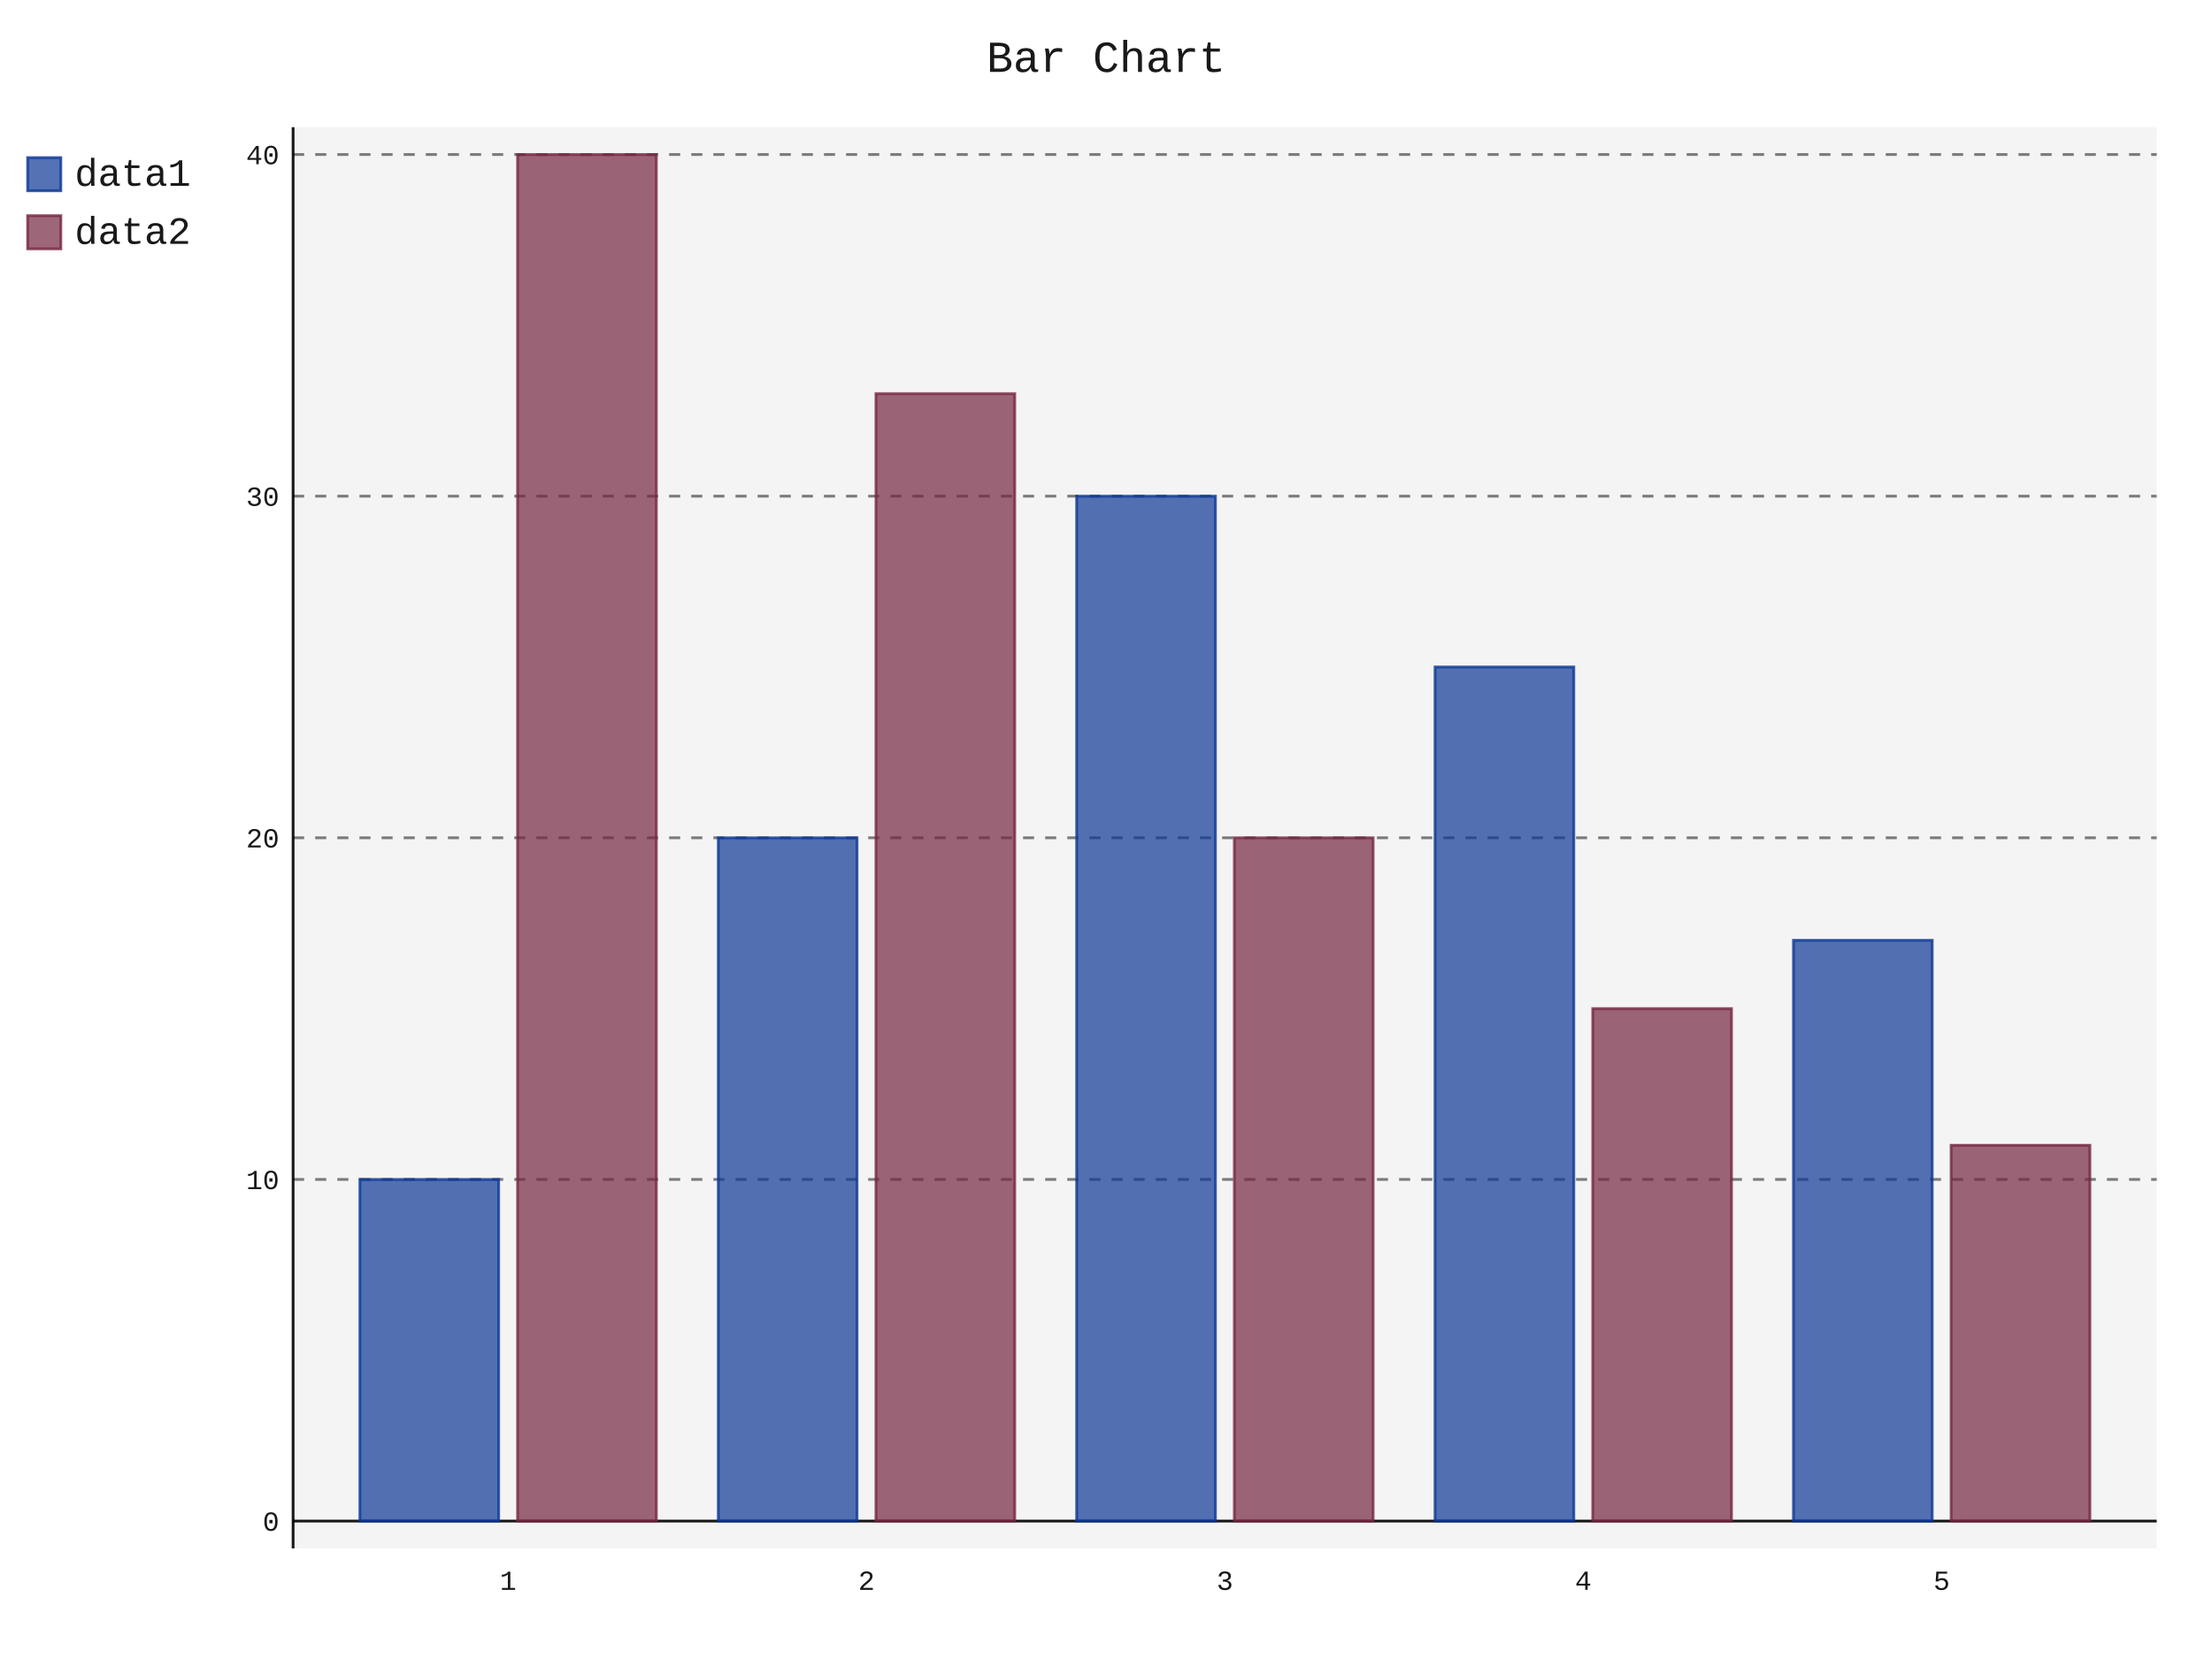
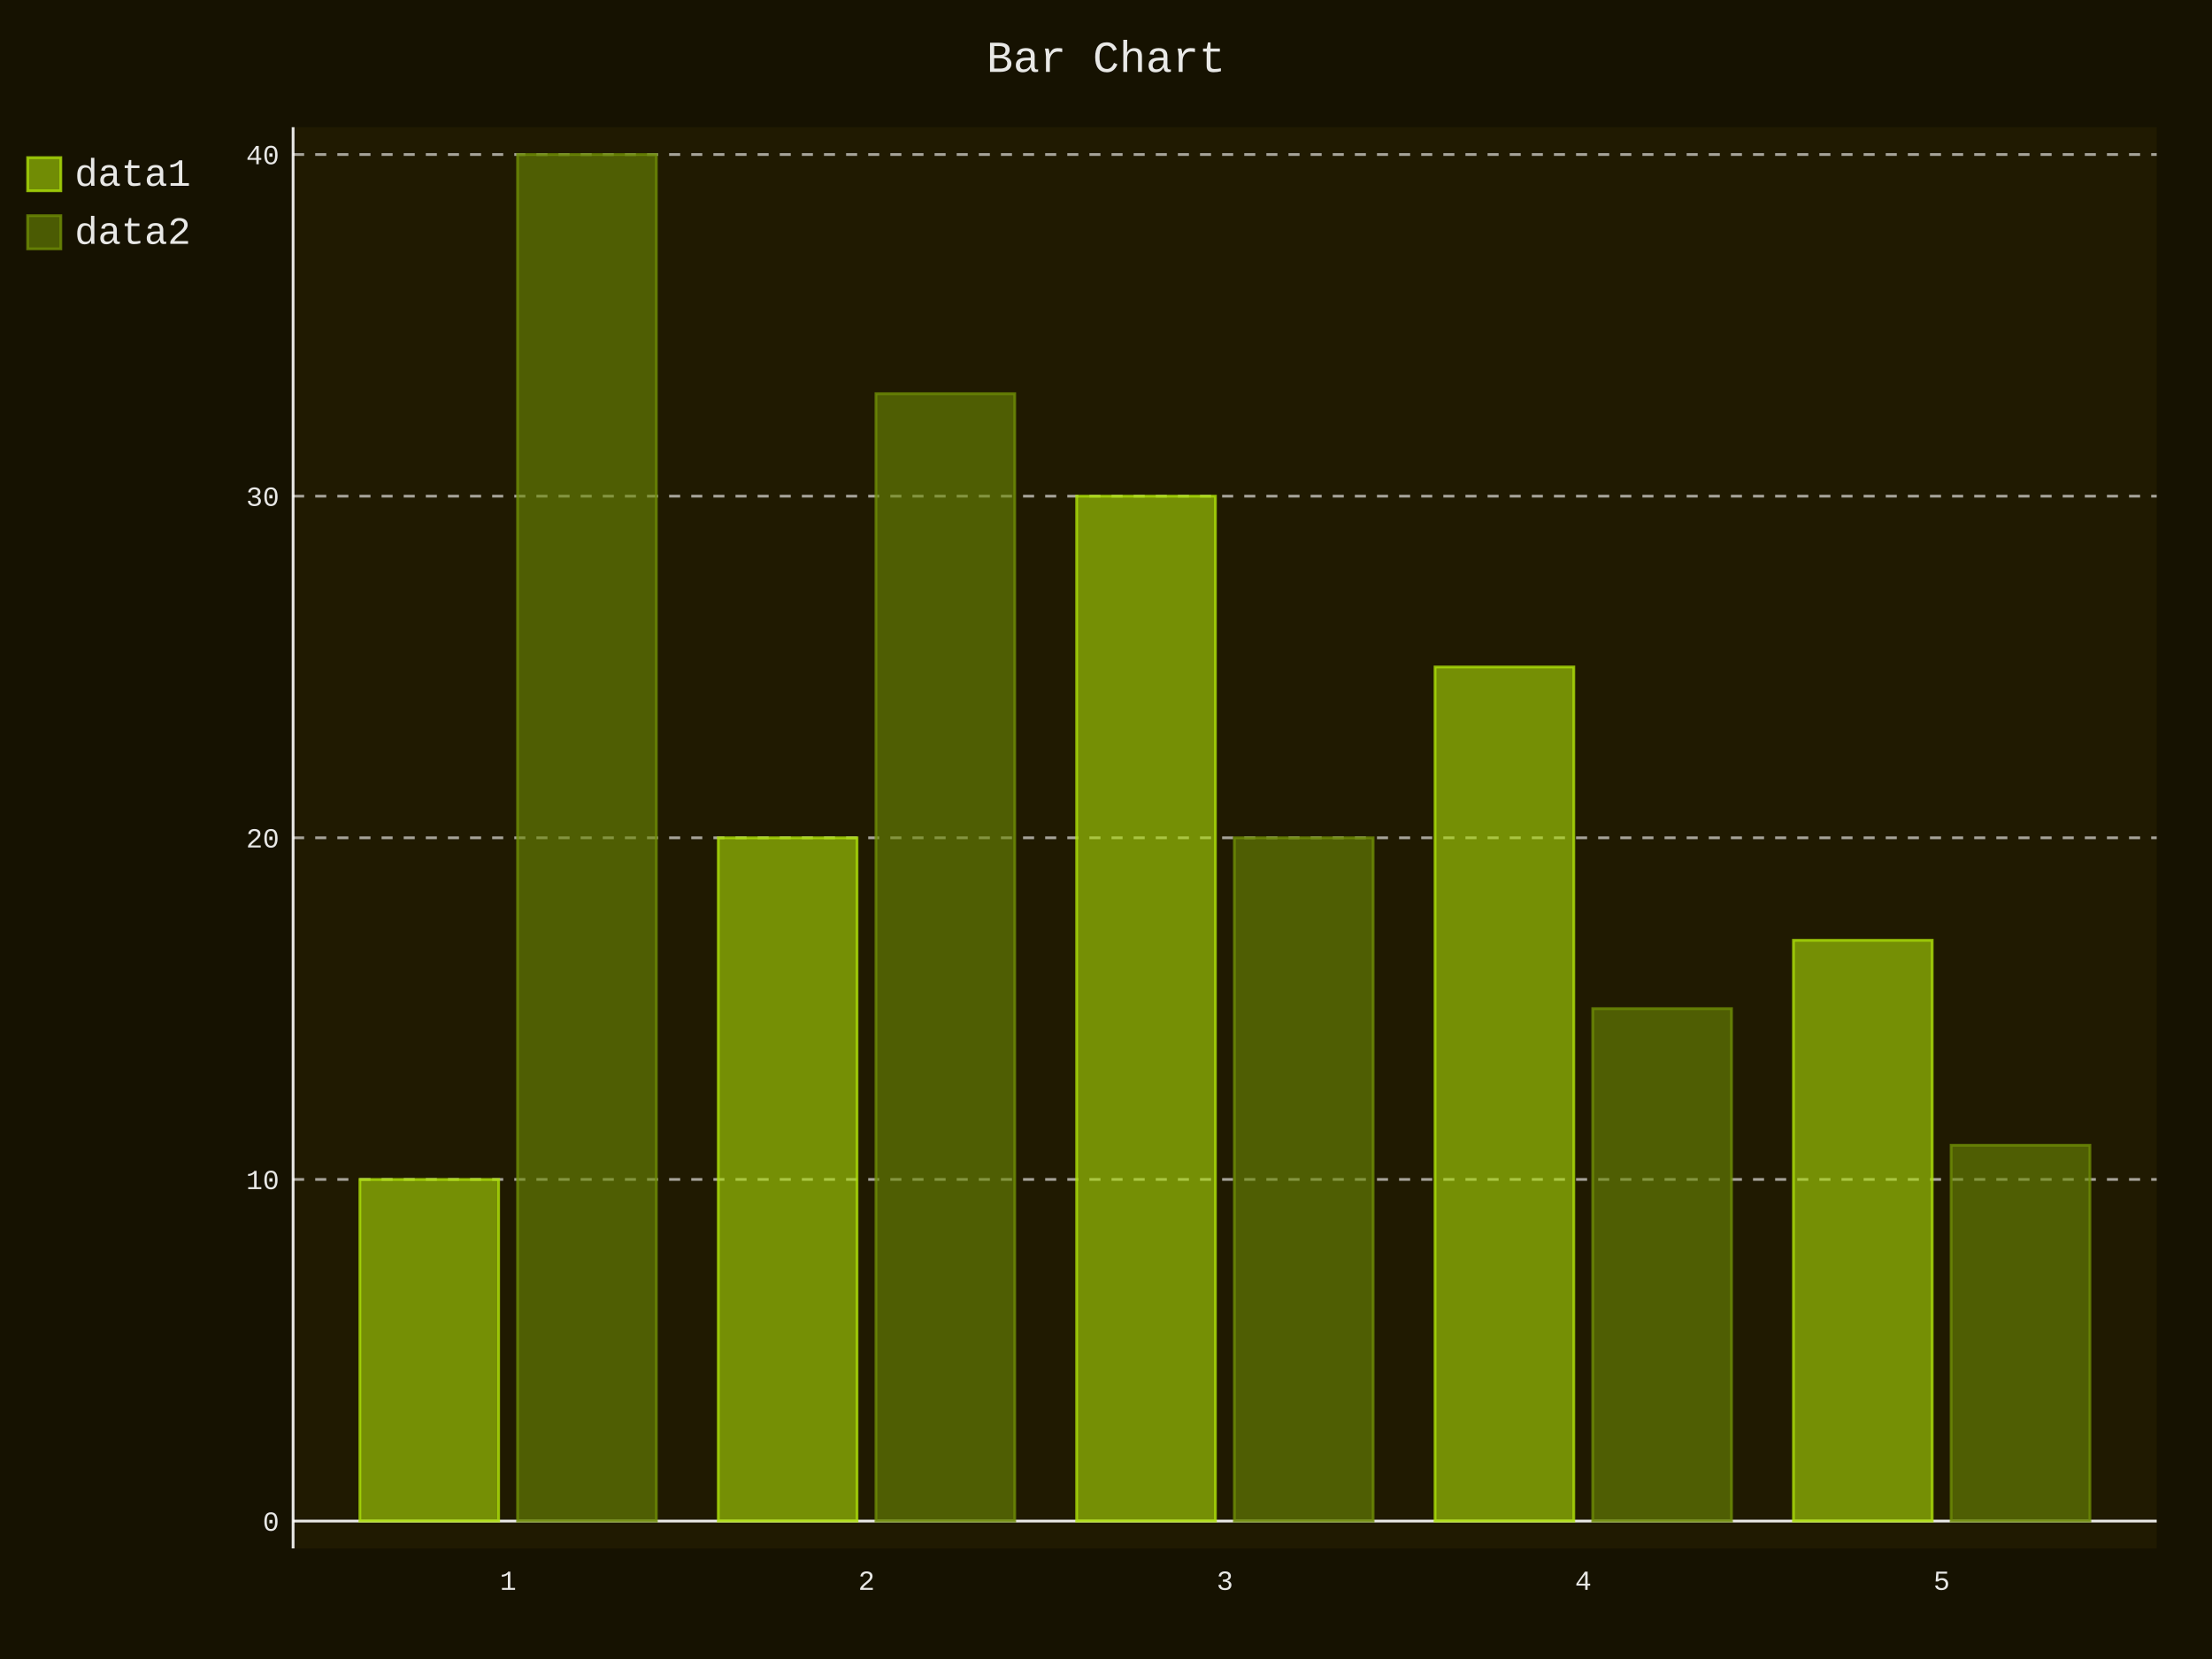
- <svg xmlns="http://www.w3.org/2000/svg" class="pygal-chart" id="chart-a8d301cb-f8d7-4f4d-8e65-3113987396a8" viewBox="0 0 800 600">
+ <svg xmlns="http://www.w3.org/2000/svg" class="pygal-chart" id="chart-ed8f4fbc-3cd3-4bbf-9fd0-a62ed8f5e570" viewBox="0 0 800 600">
  <defs>
-     <style type="text/css">#chart-a8d301cb-f8d7-4f4d-8e65-3113987396a8{-webkit-user-select:none;-webkit-font-smoothing:antialiased;font-family:Consolas,"Liberation Mono",Menlo,Courier,monospace}#chart-a8d301cb-f8d7-4f4d-8e65-3113987396a8 .title{font-family:Consolas,"Liberation Mono",Menlo,Courier,monospace;font-size:16px}#chart-a8d301cb-f8d7-4f4d-8e65-3113987396a8 .legends .legend text{font-family:Consolas,"Liberation Mono",Menlo,Courier,monospace;font-size:14px}#chart-a8d301cb-f8d7-4f4d-8e65-3113987396a8 .axis text{font-family:Consolas,"Liberation Mono",Menlo,Courier,monospace;font-size:10px}#chart-a8d301cb-f8d7-4f4d-8e65-3113987396a8 .axis text.major{font-family:Consolas,"Liberation Mono",Menlo,Courier,monospace;font-size:10px}#chart-a8d301cb-f8d7-4f4d-8e65-3113987396a8 .text-overlay text.value{font-family:Consolas,"Liberation Mono",Menlo,Courier,monospace;font-size:16px}#chart-a8d301cb-f8d7-4f4d-8e65-3113987396a8 .text-overlay text.label{font-family:Consolas,"Liberation Mono",Menlo,Courier,monospace;font-size:10px}#chart-a8d301cb-f8d7-4f4d-8e65-3113987396a8 .tooltip{font-family:Consolas,"Liberation Mono",Menlo,Courier,monospace;font-size:14px}#chart-a8d301cb-f8d7-4f4d-8e65-3113987396a8 text.no_data{font-family:Consolas,"Liberation Mono",Menlo,Courier,monospace;font-size:64px}
- #chart-a8d301cb-f8d7-4f4d-8e65-3113987396a8{background-color:transparent}#chart-a8d301cb-f8d7-4f4d-8e65-3113987396a8 path,#chart-a8d301cb-f8d7-4f4d-8e65-3113987396a8 line,#chart-a8d301cb-f8d7-4f4d-8e65-3113987396a8 rect,#chart-a8d301cb-f8d7-4f4d-8e65-3113987396a8 circle{-webkit-transition:150ms;-moz-transition:150ms;transition:150ms}#chart-a8d301cb-f8d7-4f4d-8e65-3113987396a8 .graph &gt; .background{fill:transparent}#chart-a8d301cb-f8d7-4f4d-8e65-3113987396a8 .plot &gt; .background{fill:rgba(240,240,240,0.7)}#chart-a8d301cb-f8d7-4f4d-8e65-3113987396a8 .graph{fill:rgba(0,0,0,0.9)}#chart-a8d301cb-f8d7-4f4d-8e65-3113987396a8 text.no_data{fill:rgba(0,0,0,0.9)}#chart-a8d301cb-f8d7-4f4d-8e65-3113987396a8 .title{fill:rgba(0,0,0,0.9)}#chart-a8d301cb-f8d7-4f4d-8e65-3113987396a8 .legends .legend text{fill:rgba(0,0,0,0.9)}#chart-a8d301cb-f8d7-4f4d-8e65-3113987396a8 .legends .legend:hover text{fill:rgba(0,0,0,0.9)}#chart-a8d301cb-f8d7-4f4d-8e65-3113987396a8 .axis .line{stroke:rgba(0,0,0,0.9)}#chart-a8d301cb-f8d7-4f4d-8e65-3113987396a8 .axis .guide.line{stroke:rgba(0,0,0,0.5)}#chart-a8d301cb-f8d7-4f4d-8e65-3113987396a8 .axis .major.line{stroke:rgba(0,0,0,0.9)}#chart-a8d301cb-f8d7-4f4d-8e65-3113987396a8 .axis text.major{fill:rgba(0,0,0,0.9)}#chart-a8d301cb-f8d7-4f4d-8e65-3113987396a8 .axis.y .guides:hover .guide.line,#chart-a8d301cb-f8d7-4f4d-8e65-3113987396a8 .line-graph .axis.x .guides:hover .guide.line,#chart-a8d301cb-f8d7-4f4d-8e65-3113987396a8 .stackedline-graph .axis.x .guides:hover .guide.line,#chart-a8d301cb-f8d7-4f4d-8e65-3113987396a8 .xy-graph .axis.x .guides:hover .guide.line{stroke:rgba(0,0,0,0.9)}#chart-a8d301cb-f8d7-4f4d-8e65-3113987396a8 .axis .guides:hover text{fill:rgba(0,0,0,0.9)}#chart-a8d301cb-f8d7-4f4d-8e65-3113987396a8 .reactive{fill-opacity:.7;stroke-opacity:.8}#chart-a8d301cb-f8d7-4f4d-8e65-3113987396a8 .ci{stroke:rgba(0,0,0,0.9)}#chart-a8d301cb-f8d7-4f4d-8e65-3113987396a8 .reactive.active,#chart-a8d301cb-f8d7-4f4d-8e65-3113987396a8 .active .reactive{fill-opacity:.8;stroke-opacity:.9;stroke-width:4}#chart-a8d301cb-f8d7-4f4d-8e65-3113987396a8 .ci .reactive.active{stroke-width:1.5}#chart-a8d301cb-f8d7-4f4d-8e65-3113987396a8 .series text{fill:rgba(0,0,0,0.9)}#chart-a8d301cb-f8d7-4f4d-8e65-3113987396a8 .tooltip rect{fill:rgba(240,240,240,0.7);stroke:rgba(0,0,0,0.9);-webkit-transition:opacity 150ms;-moz-transition:opacity 150ms;transition:opacity 150ms}#chart-a8d301cb-f8d7-4f4d-8e65-3113987396a8 .tooltip .label{fill:rgba(0,0,0,0.9)}#chart-a8d301cb-f8d7-4f4d-8e65-3113987396a8 .tooltip .label{fill:rgba(0,0,0,0.9)}#chart-a8d301cb-f8d7-4f4d-8e65-3113987396a8 .tooltip .legend{font-size:.8em;fill:rgba(0,0,0,0.5)}#chart-a8d301cb-f8d7-4f4d-8e65-3113987396a8 .tooltip .x_label{font-size:.6em;fill:rgba(0,0,0,0.9)}#chart-a8d301cb-f8d7-4f4d-8e65-3113987396a8 .tooltip .xlink{font-size:.5em;text-decoration:underline}#chart-a8d301cb-f8d7-4f4d-8e65-3113987396a8 .tooltip .value{font-size:1.5em}#chart-a8d301cb-f8d7-4f4d-8e65-3113987396a8 .bound{font-size:.5em}#chart-a8d301cb-f8d7-4f4d-8e65-3113987396a8 .max-value{font-size:.75em;fill:rgba(0,0,0,0.5)}#chart-a8d301cb-f8d7-4f4d-8e65-3113987396a8 .map-element{fill:rgba(240,240,240,0.7);stroke:rgba(0,0,0,0.5) !important}#chart-a8d301cb-f8d7-4f4d-8e65-3113987396a8 .map-element .reactive{fill-opacity:inherit;stroke-opacity:inherit}#chart-a8d301cb-f8d7-4f4d-8e65-3113987396a8 .color-0,#chart-a8d301cb-f8d7-4f4d-8e65-3113987396a8 .color-0 a:visited{stroke:rgb(12,55,149);fill:rgb(12,55,149)}#chart-a8d301cb-f8d7-4f4d-8e65-3113987396a8 .color-1,#chart-a8d301cb-f8d7-4f4d-8e65-3113987396a8 .color-1 a:visited{stroke:rgb(117,38,65);fill:rgb(117,38,65)}#chart-a8d301cb-f8d7-4f4d-8e65-3113987396a8 .text-overlay .color-0 text{fill:black}#chart-a8d301cb-f8d7-4f4d-8e65-3113987396a8 .text-overlay .color-1 text{fill:black}
- #chart-a8d301cb-f8d7-4f4d-8e65-3113987396a8 text.no_data{text-anchor:middle}#chart-a8d301cb-f8d7-4f4d-8e65-3113987396a8 .guide.line{fill:none}#chart-a8d301cb-f8d7-4f4d-8e65-3113987396a8 .centered{text-anchor:middle}#chart-a8d301cb-f8d7-4f4d-8e65-3113987396a8 .title{text-anchor:middle}#chart-a8d301cb-f8d7-4f4d-8e65-3113987396a8 .legends .legend text{fill-opacity:1}#chart-a8d301cb-f8d7-4f4d-8e65-3113987396a8 .axis.x text{text-anchor:middle}#chart-a8d301cb-f8d7-4f4d-8e65-3113987396a8 .axis.x:not(.web) text[transform]{text-anchor:start}#chart-a8d301cb-f8d7-4f4d-8e65-3113987396a8 .axis.x:not(.web) text[transform].backwards{text-anchor:end}#chart-a8d301cb-f8d7-4f4d-8e65-3113987396a8 .axis.y text{text-anchor:end}#chart-a8d301cb-f8d7-4f4d-8e65-3113987396a8 .axis.y text[transform].backwards{text-anchor:start}#chart-a8d301cb-f8d7-4f4d-8e65-3113987396a8 .axis.y2 text{text-anchor:start}#chart-a8d301cb-f8d7-4f4d-8e65-3113987396a8 .axis.y2 text[transform].backwards{text-anchor:end}#chart-a8d301cb-f8d7-4f4d-8e65-3113987396a8 .axis .guide.line{stroke-dasharray:4,4}#chart-a8d301cb-f8d7-4f4d-8e65-3113987396a8 .axis .major.guide.line{stroke-dasharray:6,6}#chart-a8d301cb-f8d7-4f4d-8e65-3113987396a8 .horizontal .axis.y .guide.line,#chart-a8d301cb-f8d7-4f4d-8e65-3113987396a8 .horizontal .axis.y2 .guide.line,#chart-a8d301cb-f8d7-4f4d-8e65-3113987396a8 .vertical .axis.x .guide.line{opacity:0}#chart-a8d301cb-f8d7-4f4d-8e65-3113987396a8 .horizontal .axis.always_show .guide.line,#chart-a8d301cb-f8d7-4f4d-8e65-3113987396a8 .vertical .axis.always_show .guide.line{opacity:1 !important}#chart-a8d301cb-f8d7-4f4d-8e65-3113987396a8 .axis.y .guides:hover .guide.line,#chart-a8d301cb-f8d7-4f4d-8e65-3113987396a8 .axis.y2 .guides:hover .guide.line,#chart-a8d301cb-f8d7-4f4d-8e65-3113987396a8 .axis.x .guides:hover .guide.line{opacity:1}#chart-a8d301cb-f8d7-4f4d-8e65-3113987396a8 .axis .guides:hover text{opacity:1}#chart-a8d301cb-f8d7-4f4d-8e65-3113987396a8 .nofill{fill:none}#chart-a8d301cb-f8d7-4f4d-8e65-3113987396a8 .subtle-fill{fill-opacity:.2}#chart-a8d301cb-f8d7-4f4d-8e65-3113987396a8 .dot{stroke-width:1px;fill-opacity:1}#chart-a8d301cb-f8d7-4f4d-8e65-3113987396a8 .dot.active{stroke-width:5px}#chart-a8d301cb-f8d7-4f4d-8e65-3113987396a8 .dot.negative{fill:transparent}#chart-a8d301cb-f8d7-4f4d-8e65-3113987396a8 text,#chart-a8d301cb-f8d7-4f4d-8e65-3113987396a8 tspan{stroke:none !important}#chart-a8d301cb-f8d7-4f4d-8e65-3113987396a8 .series text.active{opacity:1}#chart-a8d301cb-f8d7-4f4d-8e65-3113987396a8 .tooltip rect{fill-opacity:.95;stroke-width:.5}#chart-a8d301cb-f8d7-4f4d-8e65-3113987396a8 .tooltip text{fill-opacity:1}#chart-a8d301cb-f8d7-4f4d-8e65-3113987396a8 .showable{visibility:hidden}#chart-a8d301cb-f8d7-4f4d-8e65-3113987396a8 .showable.shown{visibility:visible}#chart-a8d301cb-f8d7-4f4d-8e65-3113987396a8 .gauge-background{fill:rgba(229,229,229,1);stroke:none}#chart-a8d301cb-f8d7-4f4d-8e65-3113987396a8 .bg-lines{stroke:transparent;stroke-width:2px}</style>
+     <style type="text/css">#chart-ed8f4fbc-3cd3-4bbf-9fd0-a62ed8f5e570{-webkit-user-select:none;-webkit-font-smoothing:antialiased;font-family:Consolas,"Liberation Mono",Menlo,Courier,monospace}#chart-ed8f4fbc-3cd3-4bbf-9fd0-a62ed8f5e570 .title{font-family:Consolas,"Liberation Mono",Menlo,Courier,monospace;font-size:16px}#chart-ed8f4fbc-3cd3-4bbf-9fd0-a62ed8f5e570 .legends .legend text{font-family:Consolas,"Liberation Mono",Menlo,Courier,monospace;font-size:14px}#chart-ed8f4fbc-3cd3-4bbf-9fd0-a62ed8f5e570 .axis text{font-family:Consolas,"Liberation Mono",Menlo,Courier,monospace;font-size:10px}#chart-ed8f4fbc-3cd3-4bbf-9fd0-a62ed8f5e570 .axis text.major{font-family:Consolas,"Liberation Mono",Menlo,Courier,monospace;font-size:10px}#chart-ed8f4fbc-3cd3-4bbf-9fd0-a62ed8f5e570 .text-overlay text.value{font-family:Consolas,"Liberation Mono",Menlo,Courier,monospace;font-size:16px}#chart-ed8f4fbc-3cd3-4bbf-9fd0-a62ed8f5e570 .text-overlay text.label{font-family:Consolas,"Liberation Mono",Menlo,Courier,monospace;font-size:10px}#chart-ed8f4fbc-3cd3-4bbf-9fd0-a62ed8f5e570 .tooltip{font-family:Consolas,"Liberation Mono",Menlo,Courier,monospace;font-size:14px}#chart-ed8f4fbc-3cd3-4bbf-9fd0-a62ed8f5e570 text.no_data{font-family:Consolas,"Liberation Mono",Menlo,Courier,monospace;font-size:64px}
+ #chart-ed8f4fbc-3cd3-4bbf-9fd0-a62ed8f5e570{background-color:#161201}#chart-ed8f4fbc-3cd3-4bbf-9fd0-a62ed8f5e570 path,#chart-ed8f4fbc-3cd3-4bbf-9fd0-a62ed8f5e570 line,#chart-ed8f4fbc-3cd3-4bbf-9fd0-a62ed8f5e570 rect,#chart-ed8f4fbc-3cd3-4bbf-9fd0-a62ed8f5e570 circle{-webkit-transition:250ms ease-in;-moz-transition:250ms ease-in;transition:250ms ease-in}#chart-ed8f4fbc-3cd3-4bbf-9fd0-a62ed8f5e570 .graph &gt; .background{fill:#161201}#chart-ed8f4fbc-3cd3-4bbf-9fd0-a62ed8f5e570 .plot &gt; .background{fill:#201a01}#chart-ed8f4fbc-3cd3-4bbf-9fd0-a62ed8f5e570 .graph{fill:rgba(255,255,255,0.9)}#chart-ed8f4fbc-3cd3-4bbf-9fd0-a62ed8f5e570 text.no_data{fill:rgba(255,255,255,0.9)}#chart-ed8f4fbc-3cd3-4bbf-9fd0-a62ed8f5e570 .title{fill:rgba(255,255,255,0.9)}#chart-ed8f4fbc-3cd3-4bbf-9fd0-a62ed8f5e570 .legends .legend text{fill:rgba(255,255,255,0.9)}#chart-ed8f4fbc-3cd3-4bbf-9fd0-a62ed8f5e570 .legends .legend:hover text{fill:rgba(255,255,255,0.9)}#chart-ed8f4fbc-3cd3-4bbf-9fd0-a62ed8f5e570 .axis .line{stroke:rgba(255,255,255,0.9)}#chart-ed8f4fbc-3cd3-4bbf-9fd0-a62ed8f5e570 .axis .guide.line{stroke:rgba(255,255,255,0.6)}#chart-ed8f4fbc-3cd3-4bbf-9fd0-a62ed8f5e570 .axis .major.line{stroke:rgba(255,255,255,0.9)}#chart-ed8f4fbc-3cd3-4bbf-9fd0-a62ed8f5e570 .axis text.major{fill:rgba(255,255,255,0.9)}#chart-ed8f4fbc-3cd3-4bbf-9fd0-a62ed8f5e570 .axis.y .guides:hover .guide.line,#chart-ed8f4fbc-3cd3-4bbf-9fd0-a62ed8f5e570 .line-graph .axis.x .guides:hover .guide.line,#chart-ed8f4fbc-3cd3-4bbf-9fd0-a62ed8f5e570 .stackedline-graph .axis.x .guides:hover .guide.line,#chart-ed8f4fbc-3cd3-4bbf-9fd0-a62ed8f5e570 .xy-graph .axis.x .guides:hover .guide.line{stroke:rgba(255,255,255,0.9)}#chart-ed8f4fbc-3cd3-4bbf-9fd0-a62ed8f5e570 .axis .guides:hover text{fill:rgba(255,255,255,0.9)}#chart-ed8f4fbc-3cd3-4bbf-9fd0-a62ed8f5e570 .reactive{fill-opacity:.6;stroke-opacity:.8}#chart-ed8f4fbc-3cd3-4bbf-9fd0-a62ed8f5e570 .ci{stroke:rgba(255,255,255,0.9)}#chart-ed8f4fbc-3cd3-4bbf-9fd0-a62ed8f5e570 .reactive.active,#chart-ed8f4fbc-3cd3-4bbf-9fd0-a62ed8f5e570 .active .reactive{fill-opacity:.9;stroke-opacity:.9;stroke-width:4}#chart-ed8f4fbc-3cd3-4bbf-9fd0-a62ed8f5e570 .ci .reactive.active{stroke-width:1.5}#chart-ed8f4fbc-3cd3-4bbf-9fd0-a62ed8f5e570 .series text{fill:rgba(255,255,255,0.9)}#chart-ed8f4fbc-3cd3-4bbf-9fd0-a62ed8f5e570 .tooltip rect{fill:#201a01;stroke:rgba(255,255,255,0.9);-webkit-transition:opacity 250ms ease-in;-moz-transition:opacity 250ms ease-in;transition:opacity 250ms ease-in}#chart-ed8f4fbc-3cd3-4bbf-9fd0-a62ed8f5e570 .tooltip .label{fill:rgba(255,255,255,0.9)}#chart-ed8f4fbc-3cd3-4bbf-9fd0-a62ed8f5e570 .tooltip .label{fill:rgba(255,255,255,0.9)}#chart-ed8f4fbc-3cd3-4bbf-9fd0-a62ed8f5e570 .tooltip .legend{font-size:.8em;fill:rgba(255,255,255,0.6)}#chart-ed8f4fbc-3cd3-4bbf-9fd0-a62ed8f5e570 .tooltip .x_label{font-size:.6em;fill:rgba(255,255,255,0.9)}#chart-ed8f4fbc-3cd3-4bbf-9fd0-a62ed8f5e570 .tooltip .xlink{font-size:.5em;text-decoration:underline}#chart-ed8f4fbc-3cd3-4bbf-9fd0-a62ed8f5e570 .tooltip .value{font-size:1.5em}#chart-ed8f4fbc-3cd3-4bbf-9fd0-a62ed8f5e570 .bound{font-size:.5em}#chart-ed8f4fbc-3cd3-4bbf-9fd0-a62ed8f5e570 .max-value{font-size:.75em;fill:rgba(255,255,255,0.6)}#chart-ed8f4fbc-3cd3-4bbf-9fd0-a62ed8f5e570 .map-element{fill:#201a01;stroke:rgba(255,255,255,0.6) !important}#chart-ed8f4fbc-3cd3-4bbf-9fd0-a62ed8f5e570 .map-element .reactive{fill-opacity:inherit;stroke-opacity:inherit}#chart-ed8f4fbc-3cd3-4bbf-9fd0-a62ed8f5e570 .color-0,#chart-ed8f4fbc-3cd3-4bbf-9fd0-a62ed8f5e570 .color-0 a:visited{stroke:#adde09;fill:#adde09}#chart-ed8f4fbc-3cd3-4bbf-9fd0-a62ed8f5e570 .color-1,#chart-ed8f4fbc-3cd3-4bbf-9fd0-a62ed8f5e570 .color-1 a:visited{stroke:#6e8c06;fill:#6e8c06}#chart-ed8f4fbc-3cd3-4bbf-9fd0-a62ed8f5e570 .text-overlay .color-0 text{fill:black}#chart-ed8f4fbc-3cd3-4bbf-9fd0-a62ed8f5e570 .text-overlay .color-1 text{fill:black}
+ #chart-ed8f4fbc-3cd3-4bbf-9fd0-a62ed8f5e570 text.no_data{text-anchor:middle}#chart-ed8f4fbc-3cd3-4bbf-9fd0-a62ed8f5e570 .guide.line{fill:none}#chart-ed8f4fbc-3cd3-4bbf-9fd0-a62ed8f5e570 .centered{text-anchor:middle}#chart-ed8f4fbc-3cd3-4bbf-9fd0-a62ed8f5e570 .title{text-anchor:middle}#chart-ed8f4fbc-3cd3-4bbf-9fd0-a62ed8f5e570 .legends .legend text{fill-opacity:1}#chart-ed8f4fbc-3cd3-4bbf-9fd0-a62ed8f5e570 .axis.x text{text-anchor:middle}#chart-ed8f4fbc-3cd3-4bbf-9fd0-a62ed8f5e570 .axis.x:not(.web) text[transform]{text-anchor:start}#chart-ed8f4fbc-3cd3-4bbf-9fd0-a62ed8f5e570 .axis.x:not(.web) text[transform].backwards{text-anchor:end}#chart-ed8f4fbc-3cd3-4bbf-9fd0-a62ed8f5e570 .axis.y text{text-anchor:end}#chart-ed8f4fbc-3cd3-4bbf-9fd0-a62ed8f5e570 .axis.y text[transform].backwards{text-anchor:start}#chart-ed8f4fbc-3cd3-4bbf-9fd0-a62ed8f5e570 .axis.y2 text{text-anchor:start}#chart-ed8f4fbc-3cd3-4bbf-9fd0-a62ed8f5e570 .axis.y2 text[transform].backwards{text-anchor:end}#chart-ed8f4fbc-3cd3-4bbf-9fd0-a62ed8f5e570 .axis .guide.line{stroke-dasharray:4,4}#chart-ed8f4fbc-3cd3-4bbf-9fd0-a62ed8f5e570 .axis .major.guide.line{stroke-dasharray:6,6}#chart-ed8f4fbc-3cd3-4bbf-9fd0-a62ed8f5e570 .horizontal .axis.y .guide.line,#chart-ed8f4fbc-3cd3-4bbf-9fd0-a62ed8f5e570 .horizontal .axis.y2 .guide.line,#chart-ed8f4fbc-3cd3-4bbf-9fd0-a62ed8f5e570 .vertical .axis.x .guide.line{opacity:0}#chart-ed8f4fbc-3cd3-4bbf-9fd0-a62ed8f5e570 .horizontal .axis.always_show .guide.line,#chart-ed8f4fbc-3cd3-4bbf-9fd0-a62ed8f5e570 .vertical .axis.always_show .guide.line{opacity:1 !important}#chart-ed8f4fbc-3cd3-4bbf-9fd0-a62ed8f5e570 .axis.y .guides:hover .guide.line,#chart-ed8f4fbc-3cd3-4bbf-9fd0-a62ed8f5e570 .axis.y2 .guides:hover .guide.line,#chart-ed8f4fbc-3cd3-4bbf-9fd0-a62ed8f5e570 .axis.x .guides:hover .guide.line{opacity:1}#chart-ed8f4fbc-3cd3-4bbf-9fd0-a62ed8f5e570 .axis .guides:hover text{opacity:1}#chart-ed8f4fbc-3cd3-4bbf-9fd0-a62ed8f5e570 .nofill{fill:none}#chart-ed8f4fbc-3cd3-4bbf-9fd0-a62ed8f5e570 .subtle-fill{fill-opacity:.2}#chart-ed8f4fbc-3cd3-4bbf-9fd0-a62ed8f5e570 .dot{stroke-width:1px;fill-opacity:1}#chart-ed8f4fbc-3cd3-4bbf-9fd0-a62ed8f5e570 .dot.active{stroke-width:5px}#chart-ed8f4fbc-3cd3-4bbf-9fd0-a62ed8f5e570 .dot.negative{fill:transparent}#chart-ed8f4fbc-3cd3-4bbf-9fd0-a62ed8f5e570 text,#chart-ed8f4fbc-3cd3-4bbf-9fd0-a62ed8f5e570 tspan{stroke:none !important}#chart-ed8f4fbc-3cd3-4bbf-9fd0-a62ed8f5e570 .series text.active{opacity:1}#chart-ed8f4fbc-3cd3-4bbf-9fd0-a62ed8f5e570 .tooltip rect{fill-opacity:.95;stroke-width:.5}#chart-ed8f4fbc-3cd3-4bbf-9fd0-a62ed8f5e570 .tooltip text{fill-opacity:1}#chart-ed8f4fbc-3cd3-4bbf-9fd0-a62ed8f5e570 .showable{visibility:hidden}#chart-ed8f4fbc-3cd3-4bbf-9fd0-a62ed8f5e570 .showable.shown{visibility:visible}#chart-ed8f4fbc-3cd3-4bbf-9fd0-a62ed8f5e570 .gauge-background{fill:rgba(229,229,229,1);stroke:none}#chart-ed8f4fbc-3cd3-4bbf-9fd0-a62ed8f5e570 .bg-lines{stroke:#161201;stroke-width:2px}</style>
  </defs>
  <g class="graph bar-graph vertical">
    <rect class="background" height="600" width="800" x="0" y="0" />
    <g class="plot" transform="translate(106, 46)">
      <rect class="background" height="514" width="674.0" x="0" y="0" />
      <g class="axis y always_show">
        <g class="guides">
          <path class="axis major line" d="M0 504.115 h674" />
          <text class="major" x="-5" y="507.615">0</text>
        </g>
        <g class="guides">
          <path class="guide line" d="M0 380.558 h674" />
          <text class="" x="-5" y="384.058">10</text>
        </g>
        <g class="guides">
          <path class="guide line" d="M0 257 h674" />
          <text class="" x="-5" y="260.5">20</text>
        </g>
        <g class="guides">
          <path class="guide line" d="M0 133.442 h674" />
          <text class="" x="-5" y="136.942">30</text>
        </g>
        <g class="guides">
          <path class="guide line" d="M0 9.885 h674" />
          <text class="" x="-5" y="13.385">40</text>
        </g>
      </g>
      <g class="axis x">
        <path class="line" d="M0 0 v514" />
        <g class="guides">
          <path class="guide line" d="M77.769 0 v514" />
          <text class="" x="77.769" y="529.0">1</text>
        </g>
        <g class="guides">
          <path class="guide line" d="M207.385 0 v514" />
          <text class="" x="207.385" y="529.0">2</text>
        </g>
        <g class="guides">
          <path class="guide line" d="M337 0 v514" />
          <text class="" x="337.0" y="529.0">3</text>
        </g>
        <g class="guides">
          <path class="guide line" d="M466.615 0 v514" />
          <text class="" x="466.615" y="529.0">4</text>
        </g>
        <g class="guides">
          <path class="guide line" d="M596.231 0 v514" />
          <text class="" x="596.231" y="529.0">5</text>
        </g>
      </g>
      <g class="series serie-0 color-0">
        <g class="bars">
          <g class="bar">
            <rect class="rect reactive tooltip-trigger" height="123.558" rx="0" ry="0" width="50.187" x="24.16" y="380.558" />
          </g>
          <g class="bar">
            <rect class="rect reactive tooltip-trigger" height="247.115" rx="0" ry="0" width="50.187" x="153.776" y="257" />
          </g>
          <g class="bar">
            <rect class="rect reactive tooltip-trigger" height="370.673" rx="0" ry="0" width="50.187" x="283.391" y="133.442" />
          </g>
          <g class="bar">
            <rect class="rect reactive tooltip-trigger" height="308.894" rx="0" ry="0" width="50.187" x="413.006" y="195.221" />
          </g>
          <g class="bar">
            <rect class="rect reactive tooltip-trigger" height="210.048" rx="0" ry="0" width="50.187" x="542.622" y="294.067" />
          </g>
        </g>
      </g>
      <g class="series serie-1 color-1">
        <g class="bars">
          <g class="bar">
            <rect class="rect reactive tooltip-trigger" height="494.231" rx="0" ry="0" width="50.187" x="81.191" y="9.885" />
          </g>
          <g class="bar">
            <rect class="rect reactive tooltip-trigger" height="407.74" rx="0" ry="0" width="50.187" x="210.806" y="96.375" />
          </g>
          <g class="bar">
            <rect class="rect reactive tooltip-trigger" height="247.115" rx="0" ry="0" width="50.187" x="340.422" y="257" />
          </g>
          <g class="bar">
            <rect class="rect reactive tooltip-trigger" height="185.337" rx="0" ry="0" width="50.187" x="470.037" y="318.779" />
          </g>
          <g class="bar">
            <rect class="rect reactive tooltip-trigger" height="135.913" rx="0" ry="0" width="50.187" x="599.653" y="368.202" />
          </g>
        </g>
      </g>
    </g>
    <g class="titles">
      <text class="title plot_title" x="400.0" y="26">Bar Chart</text>
    </g>
    <g class="plot overlay" transform="translate(106, 46)">
      <g class="series serie-0 color-0" />
      <g class="series serie-1 color-1" />
    </g>
    <g class="plot text-overlay" transform="translate(106, 46)">
      <g class="series serie-0 color-0" />
      <g class="series serie-1 color-1" />
    </g>
    <g class="plot tooltip-overlay" transform="translate(106, 46)">
      <g class="tooltip" style="opacity: 0" transform="translate(0 0)">
        <rect class="tooltip-box" height="0" rx="0" ry="0" width="0" />
        <g class="text" />
      </g>
    </g>
    <g class="legends" transform="translate(10, 56)">
      <g class="legend reactive activate-serie" id="activate-serie-0">
        <rect class="color-0 reactive" height="12" width="12" x="0.0" y="1.0" />
        <text x="17.0" y="11.2">data1</text>
      </g>
      <g class="legend reactive activate-serie" id="activate-serie-1">
        <rect class="color-1 reactive" height="12" width="12" x="0.0" y="22.0" />
        <text x="17.0" y="32.2">data2</text>
      </g>
    </g>
    <g class="legends" transform="translate(790, 56)" />
  </g>
</svg>
